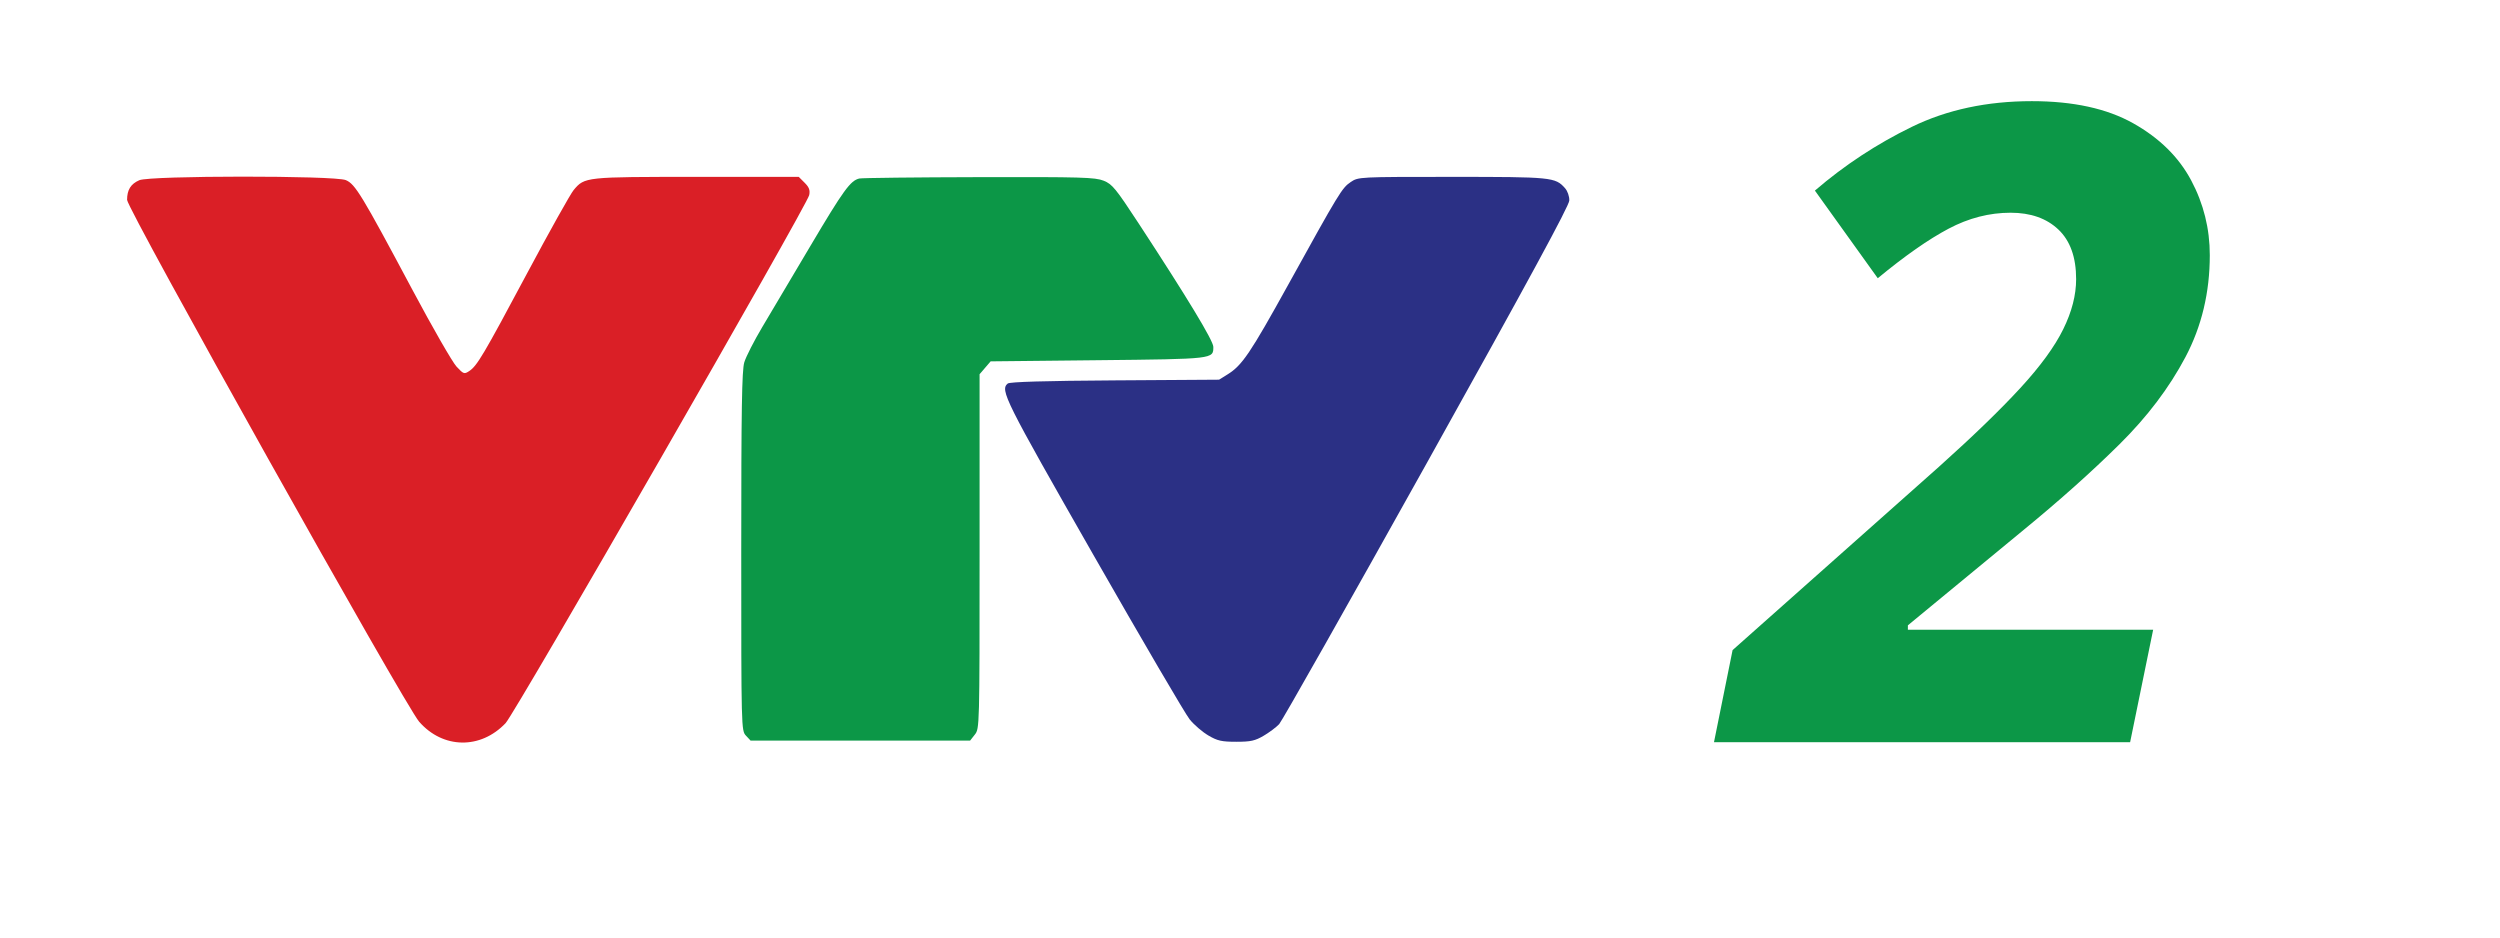
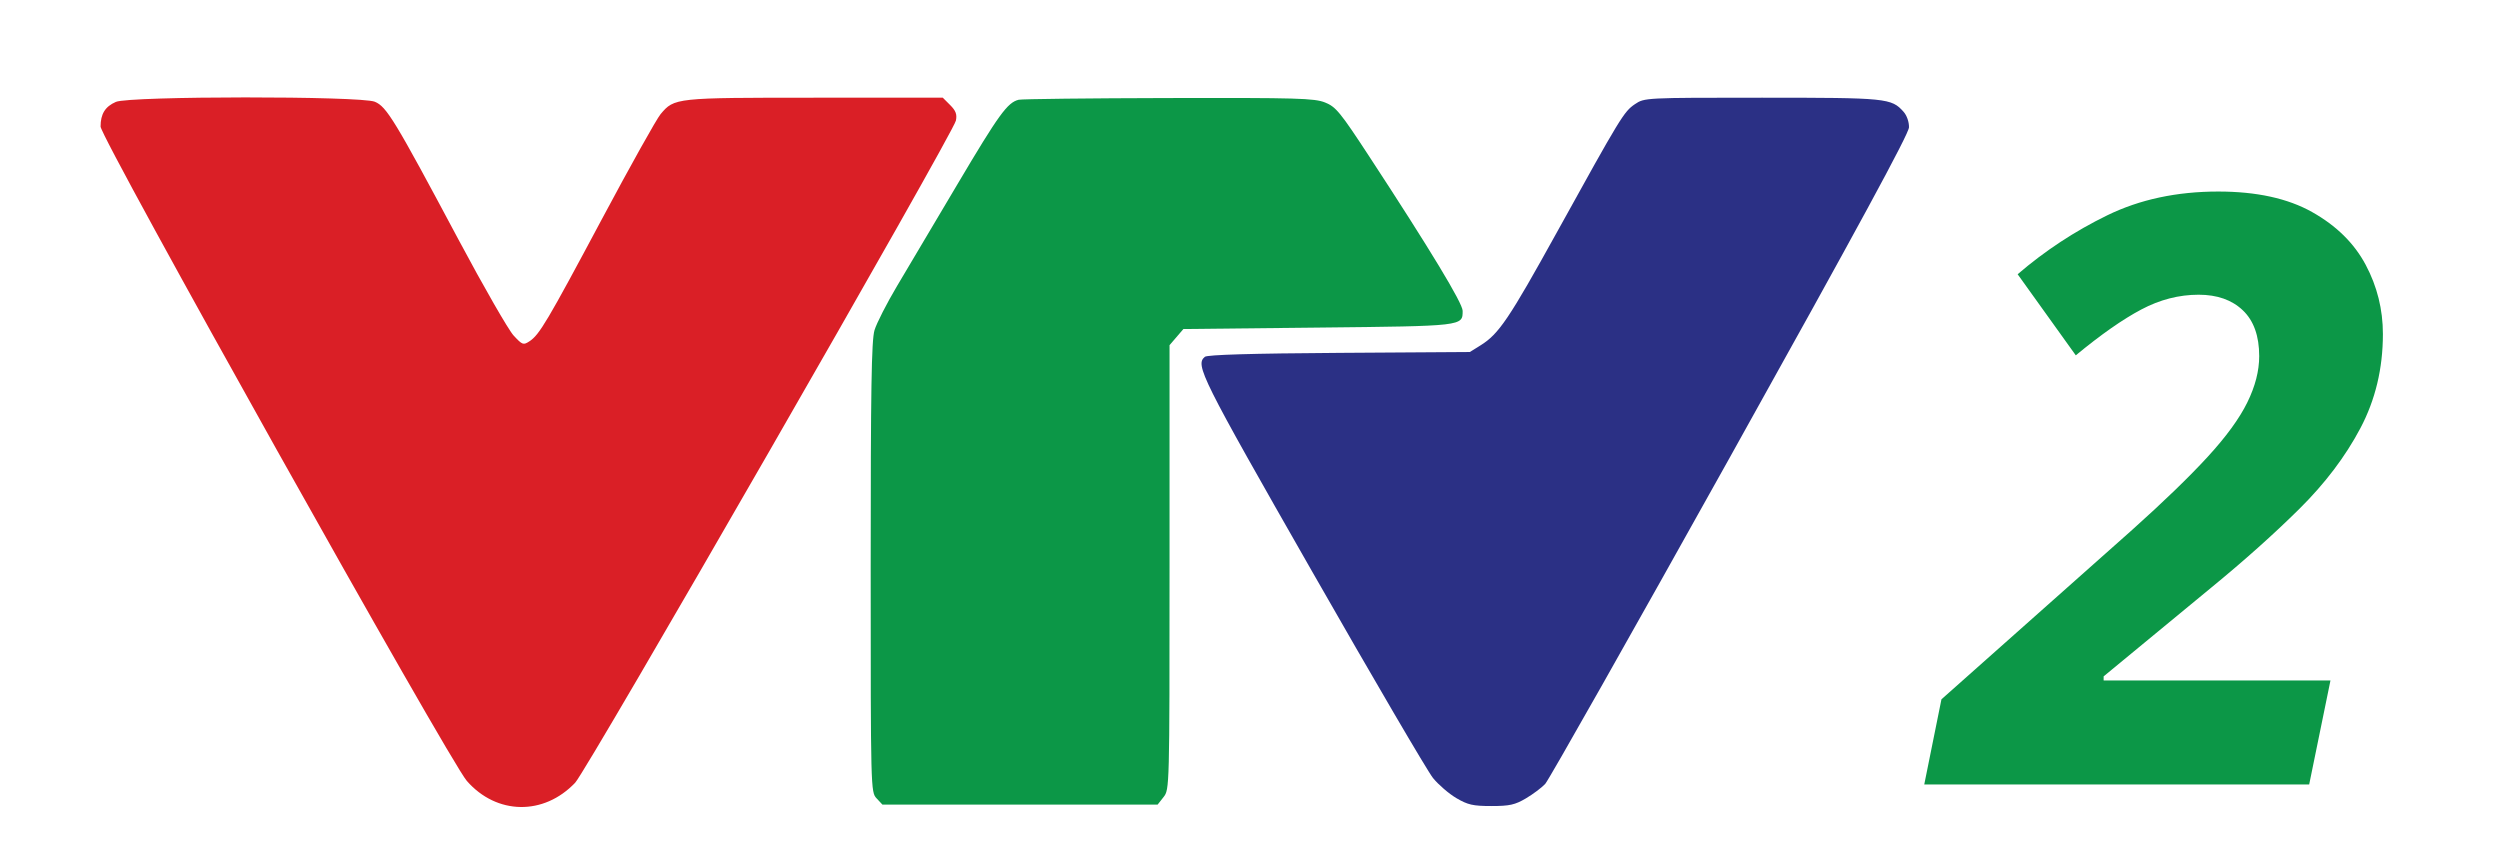
- <svg xmlns="http://www.w3.org/2000/svg" viewBox="0 0 960 360" width="960" height="360" fill="none">
-   <g transform="translate(40, 60) scale(0.88)">
-     <path d="M 15.329 10.458 C 11.601 12.079, 10 14.658, 10 19.041 C 10 22.996, 131.329 239.763, 137.462 246.765 C 147.854 258.630, 164.244 258.892, 175.169 247.370 C 179.360 242.948, 306.779 21.353, 307.659 16.954 C 308.092 14.792, 307.624 13.533, 305.657 11.566 L 303.091 9 258.513 9 C 209.902 9, 209.682 9.023, 204.879 14.731 C 203.489 16.383, 194.334 32.757, 184.534 51.117 C 165.357 87.044, 162.714 91.501, 159.240 93.777 C 157.118 95.167, 156.781 95.044, 153.740 91.767 C 151.958 89.847, 143.327 74.827, 134.560 58.388 C 112.319 16.685, 109.555 12.130, 105.441 10.411 C 100.548 8.366, 20.040 8.408, 15.329 10.458 Z" fill="#DA1F26" />
-     <path d="M 329.500 9.716 C 325.611 10.657, 322.638 14.756, 308.260 39 C 300.268 52.475, 290.788 68.450, 287.192 74.500 C 283.597 80.550, 280.058 87.484, 279.328 89.909 C 278.273 93.411, 278 110.387, 278 172.470 C 278 249.738, 278.023 250.648, 280.039 252.811 L 282.078 255 329.966 255 L 377.855 255 379.927 252.365 C 381.984 249.751, 382 249.119, 382 172.421 L 382 95.112 384.412 92.306 L 386.825 89.500 433.760 89 C 484.401 88.461, 484 88.507, 484 83.166 C 484 80.517, 472.640 61.741, 451.481 29.419 C 441.408 14.030, 439.887 12.172, 436.130 10.669 C 432.415 9.182, 426.475 9.013, 381.730 9.116 C 354.103 9.180, 330.600 9.450, 329.500 9.716 Z" fill="#0C9747" />
-     <path d="M 543.949 11.256 C 540.136 13.825, 538.965 15.748, 516.830 55.780 C 500.118 86.005, 496.595 91.223, 490.233 95.179 L 486.500 97.500 441.045 97.798 C 410.535 97.998, 395.163 98.449, 394.295 99.171 C 390.862 102.019, 392.836 105.971, 431.619 173.879 C 452.860 211.071, 471.788 243.410, 473.681 245.744 C 475.575 248.079, 479.234 251.229, 481.812 252.744 C 485.803 255.090, 487.615 255.500, 494 255.500 C 500.320 255.500, 502.208 255.082, 506 252.845 C 508.475 251.385, 511.502 249.117, 512.727 247.805 C 513.952 246.493, 542.923 195.263, 577.106 133.960 C 621.603 54.162, 639.278 21.591, 639.329 19.300 C 639.370 17.457, 638.573 15.172, 637.450 13.912 C 633.206 9.151, 631.696 9, 588.180 9 C 547.407 9, 547.287 9.006, 543.949 11.256 Z" fill="#2B3085" />
+ <svg xmlns="http://www.w3.org/2000/svg" viewBox="0 0 870 300" width="870" height="300" fill="none">
+   <g transform="translate(25, 25)">
+     <g transform="translate(0, 0)">
+       <path d="M 15.329 10.458 C 11.601 12.079, 10 14.658, 10 19.041 C 10 22.996, 131.329 239.763, 137.462 246.765 C 147.854 258.630, 164.244 258.892, 175.169 247.370 C 179.360 242.948, 306.779 21.353, 307.659 16.954 C 308.092 14.792, 307.624 13.533, 305.657 11.566 L 303.091 9 258.513 9 C 209.902 9, 209.682 9.023, 204.879 14.731 C 203.489 16.383, 194.334 32.757, 184.534 51.117 C 165.357 87.044, 162.714 91.501, 159.240 93.777 C 157.118 95.167, 156.781 95.044, 153.740 91.767 C 151.958 89.847, 143.327 74.827, 134.560 58.388 C 112.319 16.685, 109.555 12.130, 105.441 10.411 C 100.548 8.366, 20.040 8.408, 15.329 10.458 Z" fill="#DA1F26" />
+       <path d="M 329.500 9.716 C 325.611 10.657, 322.638 14.756, 308.260 39 C 300.268 52.475, 290.788 68.450, 287.192 74.500 C 283.597 80.550, 280.058 87.484, 279.328 89.909 C 278.273 93.411, 278 110.387, 278 172.470 C 278 249.738, 278.023 250.648, 280.039 252.811 L 282.078 255 329.966 255 L 377.855 255 379.927 252.365 C 381.984 249.751, 382 249.119, 382 172.421 L 382 95.112 384.412 92.306 L 386.825 89.500 433.760 89 C 484.401 88.461, 484 88.507, 484 83.166 C 484 80.517, 472.640 61.741, 451.481 29.419 C 441.408 14.030, 439.887 12.172, 436.130 10.669 C 432.415 9.182, 426.475 9.013, 381.730 9.116 C 354.103 9.180, 330.600 9.450, 329.500 9.716 Z" fill="#0C9747" />
+       <path d="M 543.949 11.256 C 540.136 13.825, 538.965 15.748, 516.830 55.780 C 500.118 86.005, 496.595 91.223, 490.233 95.179 L 486.500 97.500 441.045 97.798 C 410.535 97.998, 395.163 98.449, 394.295 99.171 C 390.862 102.019, 392.836 105.971, 431.619 173.879 C 452.860 211.071, 471.788 243.410, 473.681 245.744 C 475.575 248.079, 479.234 251.229, 481.812 252.744 C 485.803 255.090, 487.615 255.500, 494 255.500 C 500.320 255.500, 502.208 255.082, 506 252.845 C 508.475 251.385, 511.502 249.117, 512.727 247.805 C 513.952 246.493, 542.923 195.263, 577.106 133.960 C 621.603 54.162, 639.278 21.591, 639.329 19.300 C 639.370 17.457, 638.573 15.172, 637.450 13.912 C 633.206 9.151, 631.696 9, 588.180 9 C 547.407 9, 547.287 9.006, 543.949 11.256 Z" fill="#2B3085" />
+     </g>
+     <text x="730" y="248" font-family="'Arial Black', Impact, 'Segoe UI Black', sans-serif" font-size="285" font-weight="900" font-style="italic" fill="#0C9747" text-anchor="middle">2</text>
  </g>
-   <text x="760" y="285" font-family="'Arial Black', 'Montserrat', Impact, sans-serif" font-size="340" font-weight="900" font-style="italic" fill="#0C9747" text-anchor="middle">2</text>
</svg>
